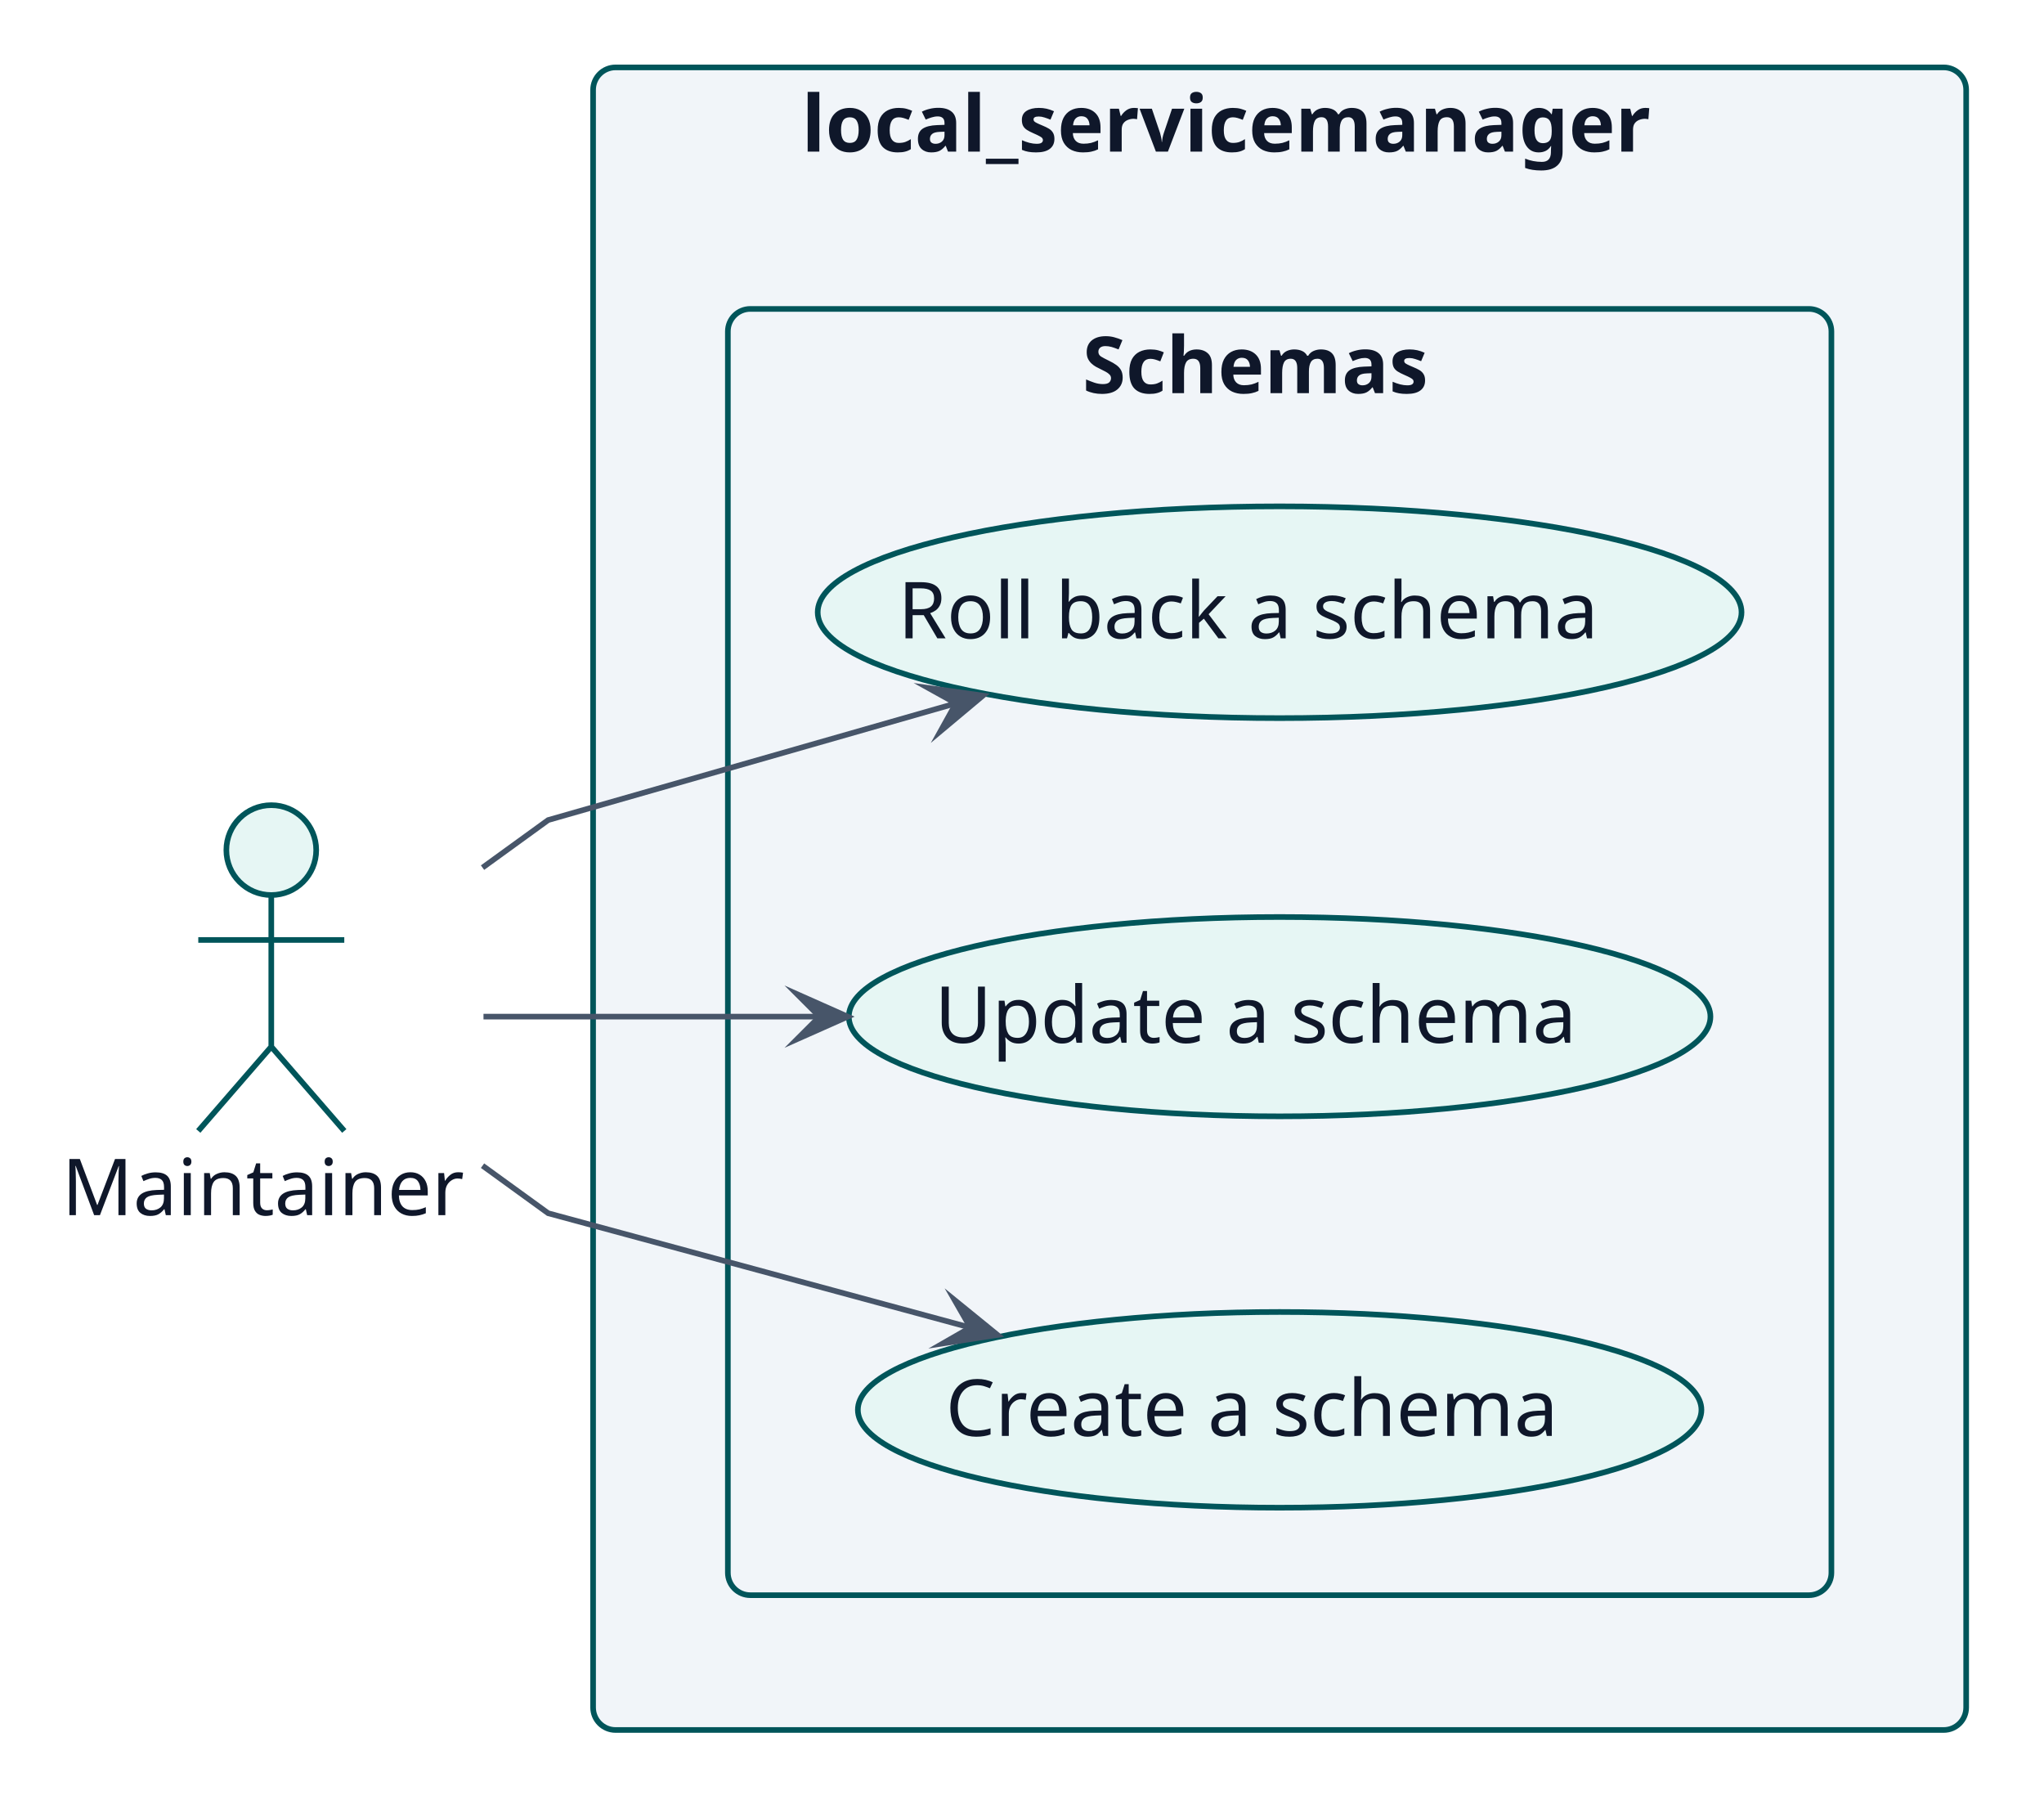
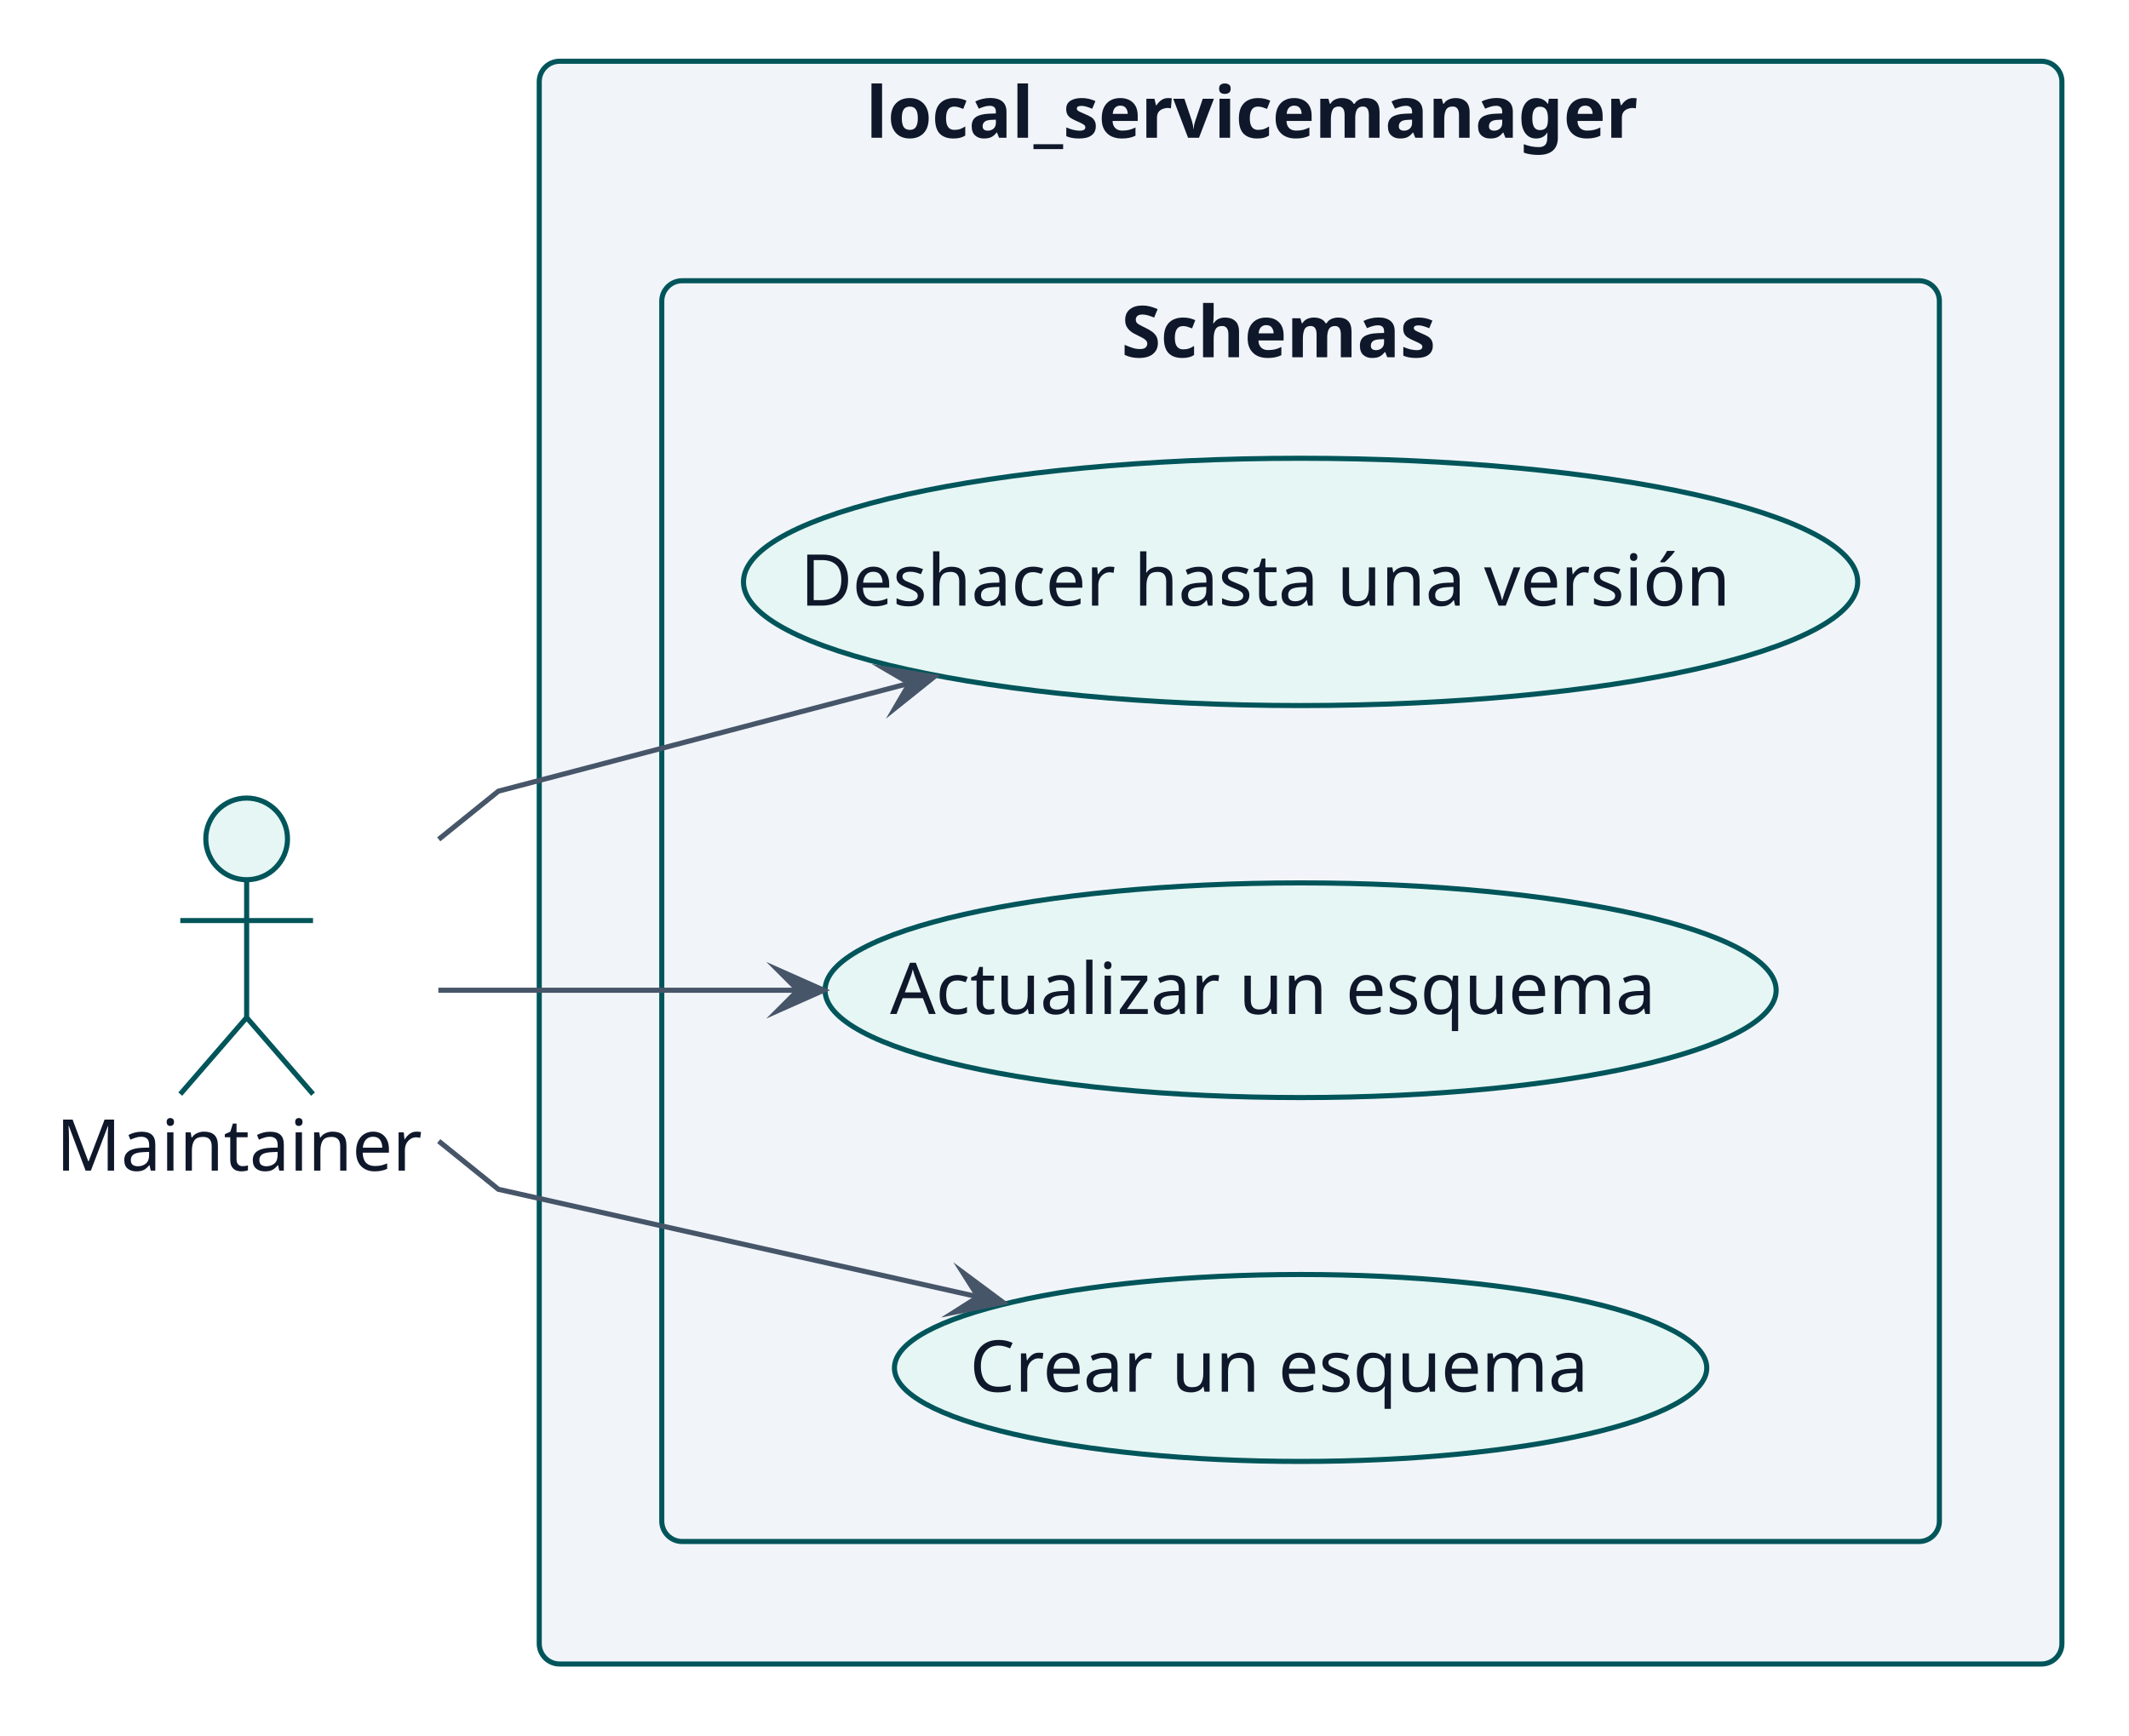
- <svg xmlns="http://www.w3.org/2000/svg" version="1.1" data-diagram-type="DESCRIPTION" style="width:364px;height:322px;background:#FFFFFF;" width="364px" height="322px" viewBox="0 0 364 322" zoomAndPan="magnify" preserveAspectRatio="none" contentStyleType="text/css">
+ <svg xmlns="http://www.w3.org/2000/svg" version="1.1" data-diagram-type="DESCRIPTION" style="width:417px;height:340px;background:#FFFFFF;" width="417px" height="340px" viewBox="0 0 417 340" zoomAndPan="magnify" preserveAspectRatio="none" contentStyleType="text/css">
  <defs />
  <g font-family="sans-serif" lengthAdjust="spacing">
    <g class="cluster" data-qualified-name="local_servicemanager" id="ent0002" data-source-line="111">
-       <rect x="105.62" y="12" width="244.52" height="296" fill="#F1F5F9" style="stroke:#00555A;stroke-width:1;" rx="4" ry="4" />
-       <text x="142.738" y="26.995" fill="#0F172A" font-size="14" textLength="170.283" font-weight="700" font-family="IBM Plex Sans">local_servicemanager</text>
+       <rect x="105.62" y="12" width="298.24" height="314" fill="#F1F5F9" style="stroke:#00555A;stroke-width:1;" rx="4" ry="4" />
+       <text x="169.598" y="26.995" fill="#0F172A" font-size="14" textLength="170.283" font-weight="700" font-family="IBM Plex Sans">local_servicemanager</text>
    </g>
    <g class="cluster" data-qualified-name="local_servicemanager.Schemas" id="ent0003" data-source-line="112">
-       <rect x="129.62" y="55" width="196.52" height="229" fill="#F1F5F9" style="stroke:#00555A;stroke-width:1;" rx="4" ry="4" />
-       <text x="192.774" y="69.995" fill="#0F172A" font-size="14" textLength="70.212" font-weight="700" font-family="IBM Plex Sans">Schemas</text>
+       <rect x="129.62" y="55" width="250.24" height="247" fill="#F1F5F9" style="stroke:#00555A;stroke-width:1;" rx="4" ry="4" />
+       <text x="219.634" y="69.995" fill="#0F172A" font-size="14" textLength="70.212" font-weight="700" font-family="IBM Plex Sans">Schemas</text>
    </g>
    <g class="entity" data-qualified-name="local_servicemanager.Schemas.UC_createSchema" id="ent0004" data-source-line="113">
-       <ellipse cx="227.882" cy="251.002" rx="75.112" ry="17.422" fill="#E6F6F4" style="stroke:#00555A;stroke-width:1;" />
-       <text x="168.382" y="255.651" fill="#0F172A" font-size="14" textLength="119" font-family="IBM Plex Sans">Create a schema</text>
+       <ellipse cx="254.744" cy="268.001" rx="79.554" ry="18.311" fill="#E6F6F4" style="stroke:#00555A;stroke-width:1;" />
+       <text x="189.932" y="272.649" fill="#0F172A" font-size="14" textLength="129.623" font-family="IBM Plex Sans">Crear un esquema</text>
    </g>
    <g class="entity" data-qualified-name="local_servicemanager.Schemas.UC_updateSchema" id="ent0005" data-source-line="114">
-       <ellipse cx="227.879" cy="181.004" rx="76.719" ry="17.744" fill="#E6F6F4" style="stroke:#00555A;stroke-width:1;" />
-       <text x="166.441" y="185.652" fill="#0F172A" font-size="14" textLength="122.876" font-family="IBM Plex Sans">Update a schema</text>
+       <ellipse cx="254.744" cy="193.999" rx="93.144" ry="21.029" fill="#E6F6F4" style="stroke:#00555A;stroke-width:1;" />
+       <text x="174.333" y="198.647" fill="#0F172A" font-size="14" textLength="160.822" font-family="IBM Plex Sans">Actualizar un esquema</text>
    </g>
    <g class="entity" data-qualified-name="local_servicemanager.Schemas.UC_rollbackSchema" id="ent0006" data-source-line="115">
-       <ellipse cx="227.877" cy="109.001" rx="82.257" ry="18.851" fill="#E6F6F4" style="stroke:#00555A;stroke-width:1;" />
-       <text x="159.894" y="113.65" fill="#0F172A" font-size="14" textLength="135.967" font-family="IBM Plex Sans">Roll back a schema</text>
+       <ellipse cx="254.739" cy="114.004" rx="109.119" ry="24.224" fill="#E6F6F4" style="stroke:#00555A;stroke-width:1;" />
+       <text x="156.753" y="118.652" fill="#0F172A" font-size="14" textLength="195.973" font-family="IBM Plex Sans">Deshacer hasta una versión</text>
    </g>
    <g class="entity" data-qualified-name="A_Maintainer" id="ent0001" data-source-line="109">
-       <ellipse cx="48.311" cy="151.35" rx="8" ry="8" fill="#E6F6F4" style="stroke:#00555A;stroke-width:1;" />
-       <path d="M48.311,159.35 L48.311,186.35 M35.311,167.35 L61.311,167.35 M48.311,186.35 L35.311,201.35 M48.311,186.35 L61.311,201.35" style="stroke:#00555A;stroke-width:1;" fill="none" />
-       <text x="11" y="216.345" fill="#0F172A" font-size="14" textLength="74.621" font-family="IBM Plex Sans">Maintainer</text>
+       <ellipse cx="48.311" cy="164.35" rx="8" ry="8" fill="#E6F6F4" style="stroke:#00555A;stroke-width:1;" />
+       <path d="M48.311,172.35 L48.311,199.35 M35.311,180.35 L61.311,180.35 M48.311,199.35 L35.311,214.35 M48.311,199.35 L61.311,214.35" style="stroke:#00555A;stroke-width:1;" fill="none" />
+       <text x="11" y="229.345" fill="#0F172A" font-size="14" textLength="74.621" font-family="IBM Plex Sans">Maintainer</text>
    </g>
    <g class="link" data-entity-1="ent0001" data-entity-2="ent0004" id="lnk7" data-source-line="119" data-link-type="dependency">
-       <path d="M85.93,207.53 C92.66,212.41 97.62,216 97.62,216 C97.62,216 136.284,226.473 172.814,236.363" style="stroke:#475569;stroke-width:1;" fill="none" id="A_Maintainer-to-UC_createSchema" />
-       <polygon points="177.64,237.67,169.998,231.457,172.814,236.363,167.907,239.179,177.64,237.67" fill="#475569" style="stroke:#475569;stroke-width:1;stroke-linejoin:miter;stroke-miterlimit:10;" />
+       <path d="M85.93,223.56 C92.66,229 97.62,233 97.62,233 C97.62,233 147.061,244.086 191.611,254.076" style="stroke:#475569;stroke-width:1;" fill="none" id="A_Maintainer-to-UC_createSchema" />
+       <polygon points="196.49,255.17,188.583,249.298,191.611,254.076,186.833,257.104,196.49,255.17" fill="#475569" style="stroke:#475569;stroke-width:1;stroke-linejoin:miter;stroke-miterlimit:10;" />
    </g>
    <g class="link" data-entity-1="ent0001" data-entity-2="ent0005" id="lnk8" data-source-line="120" data-link-type="dependency">
-       <path d="M86.1,181 C104.9,181 123.49,181 145.96,181" style="stroke:#475569;stroke-width:1;" fill="none" id="A_Maintainer-to-UC_updateSchema" />
-       <polygon points="150.96,181,141.96,177,145.96,181,141.96,185,150.96,181" fill="#475569" style="stroke:#475569;stroke-width:1;stroke-linejoin:miter;stroke-miterlimit:10;" />
+       <path d="M85.86,194 C106.99,194 129.62,194 156.34,194" style="stroke:#475569;stroke-width:1;" fill="none" id="A_Maintainer-to-UC_updateSchema" />
+       <polygon points="161.34,194,152.34,190,156.34,194,152.34,198,161.34,194" fill="#475569" style="stroke:#475569;stroke-width:1;stroke-linejoin:miter;stroke-miterlimit:10;" />
    </g>
    <g class="link" data-entity-1="ent0001" data-entity-2="ent0006" id="lnk9" data-source-line="121" data-link-type="dependency">
-       <path d="M85.93,154.47 C92.66,149.59 97.62,146 97.62,146 C97.62,146 134.283,135.506 170.243,125.216" style="stroke:#475569;stroke-width:1;" fill="none" id="A_Maintainer-to-UC_rollbackSchema" />
-       <polygon points="175.05,123.84,165.297,122.47,170.243,125.216,167.498,130.162,175.05,123.84" fill="#475569" style="stroke:#475569;stroke-width:1;stroke-linejoin:miter;stroke-miterlimit:10;" />
+       <path d="M85.93,164.44 C92.66,159 97.62,155 97.62,155 C97.62,155 136.844,144.7 178.154,133.85" style="stroke:#475569;stroke-width:1;" fill="none" id="A_Maintainer-to-UC_rollbackSchema" />
+       <polygon points="182.99,132.58,173.269,130.998,178.154,133.85,175.301,138.735,182.99,132.58" fill="#475569" style="stroke:#475569;stroke-width:1;stroke-linejoin:miter;stroke-miterlimit:10;" />
    </g>
  </g>
</svg>
